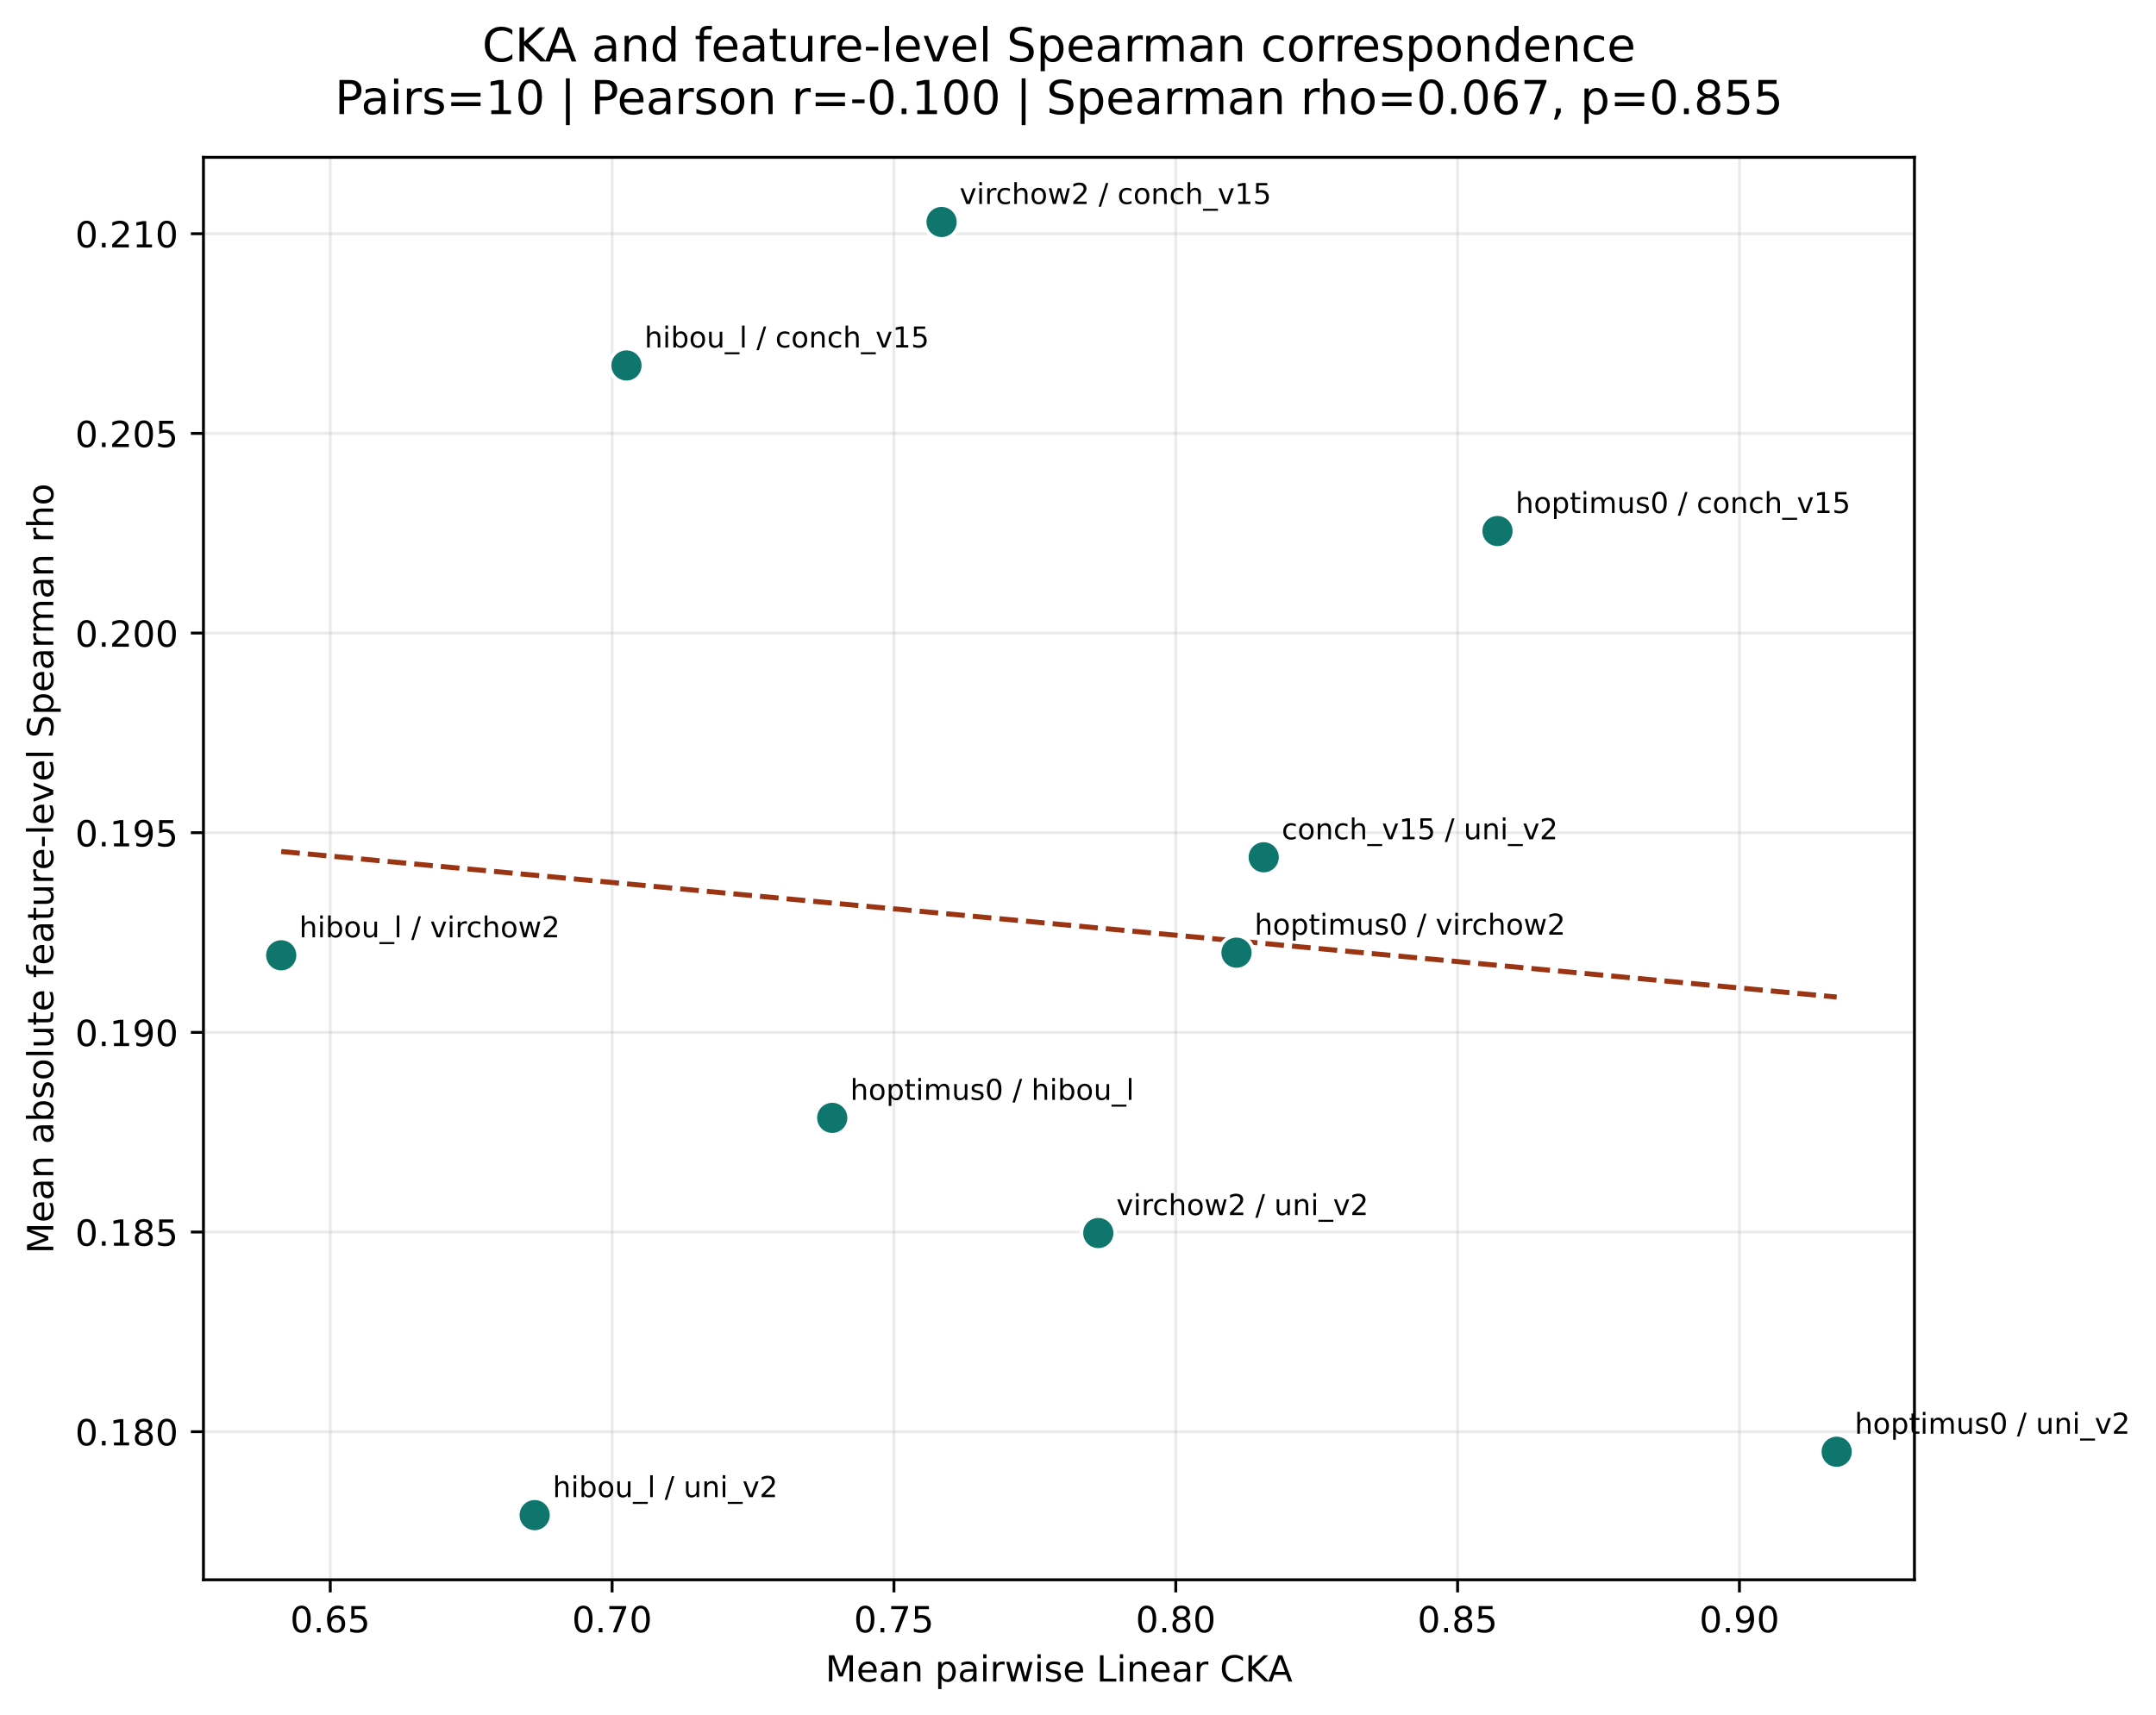
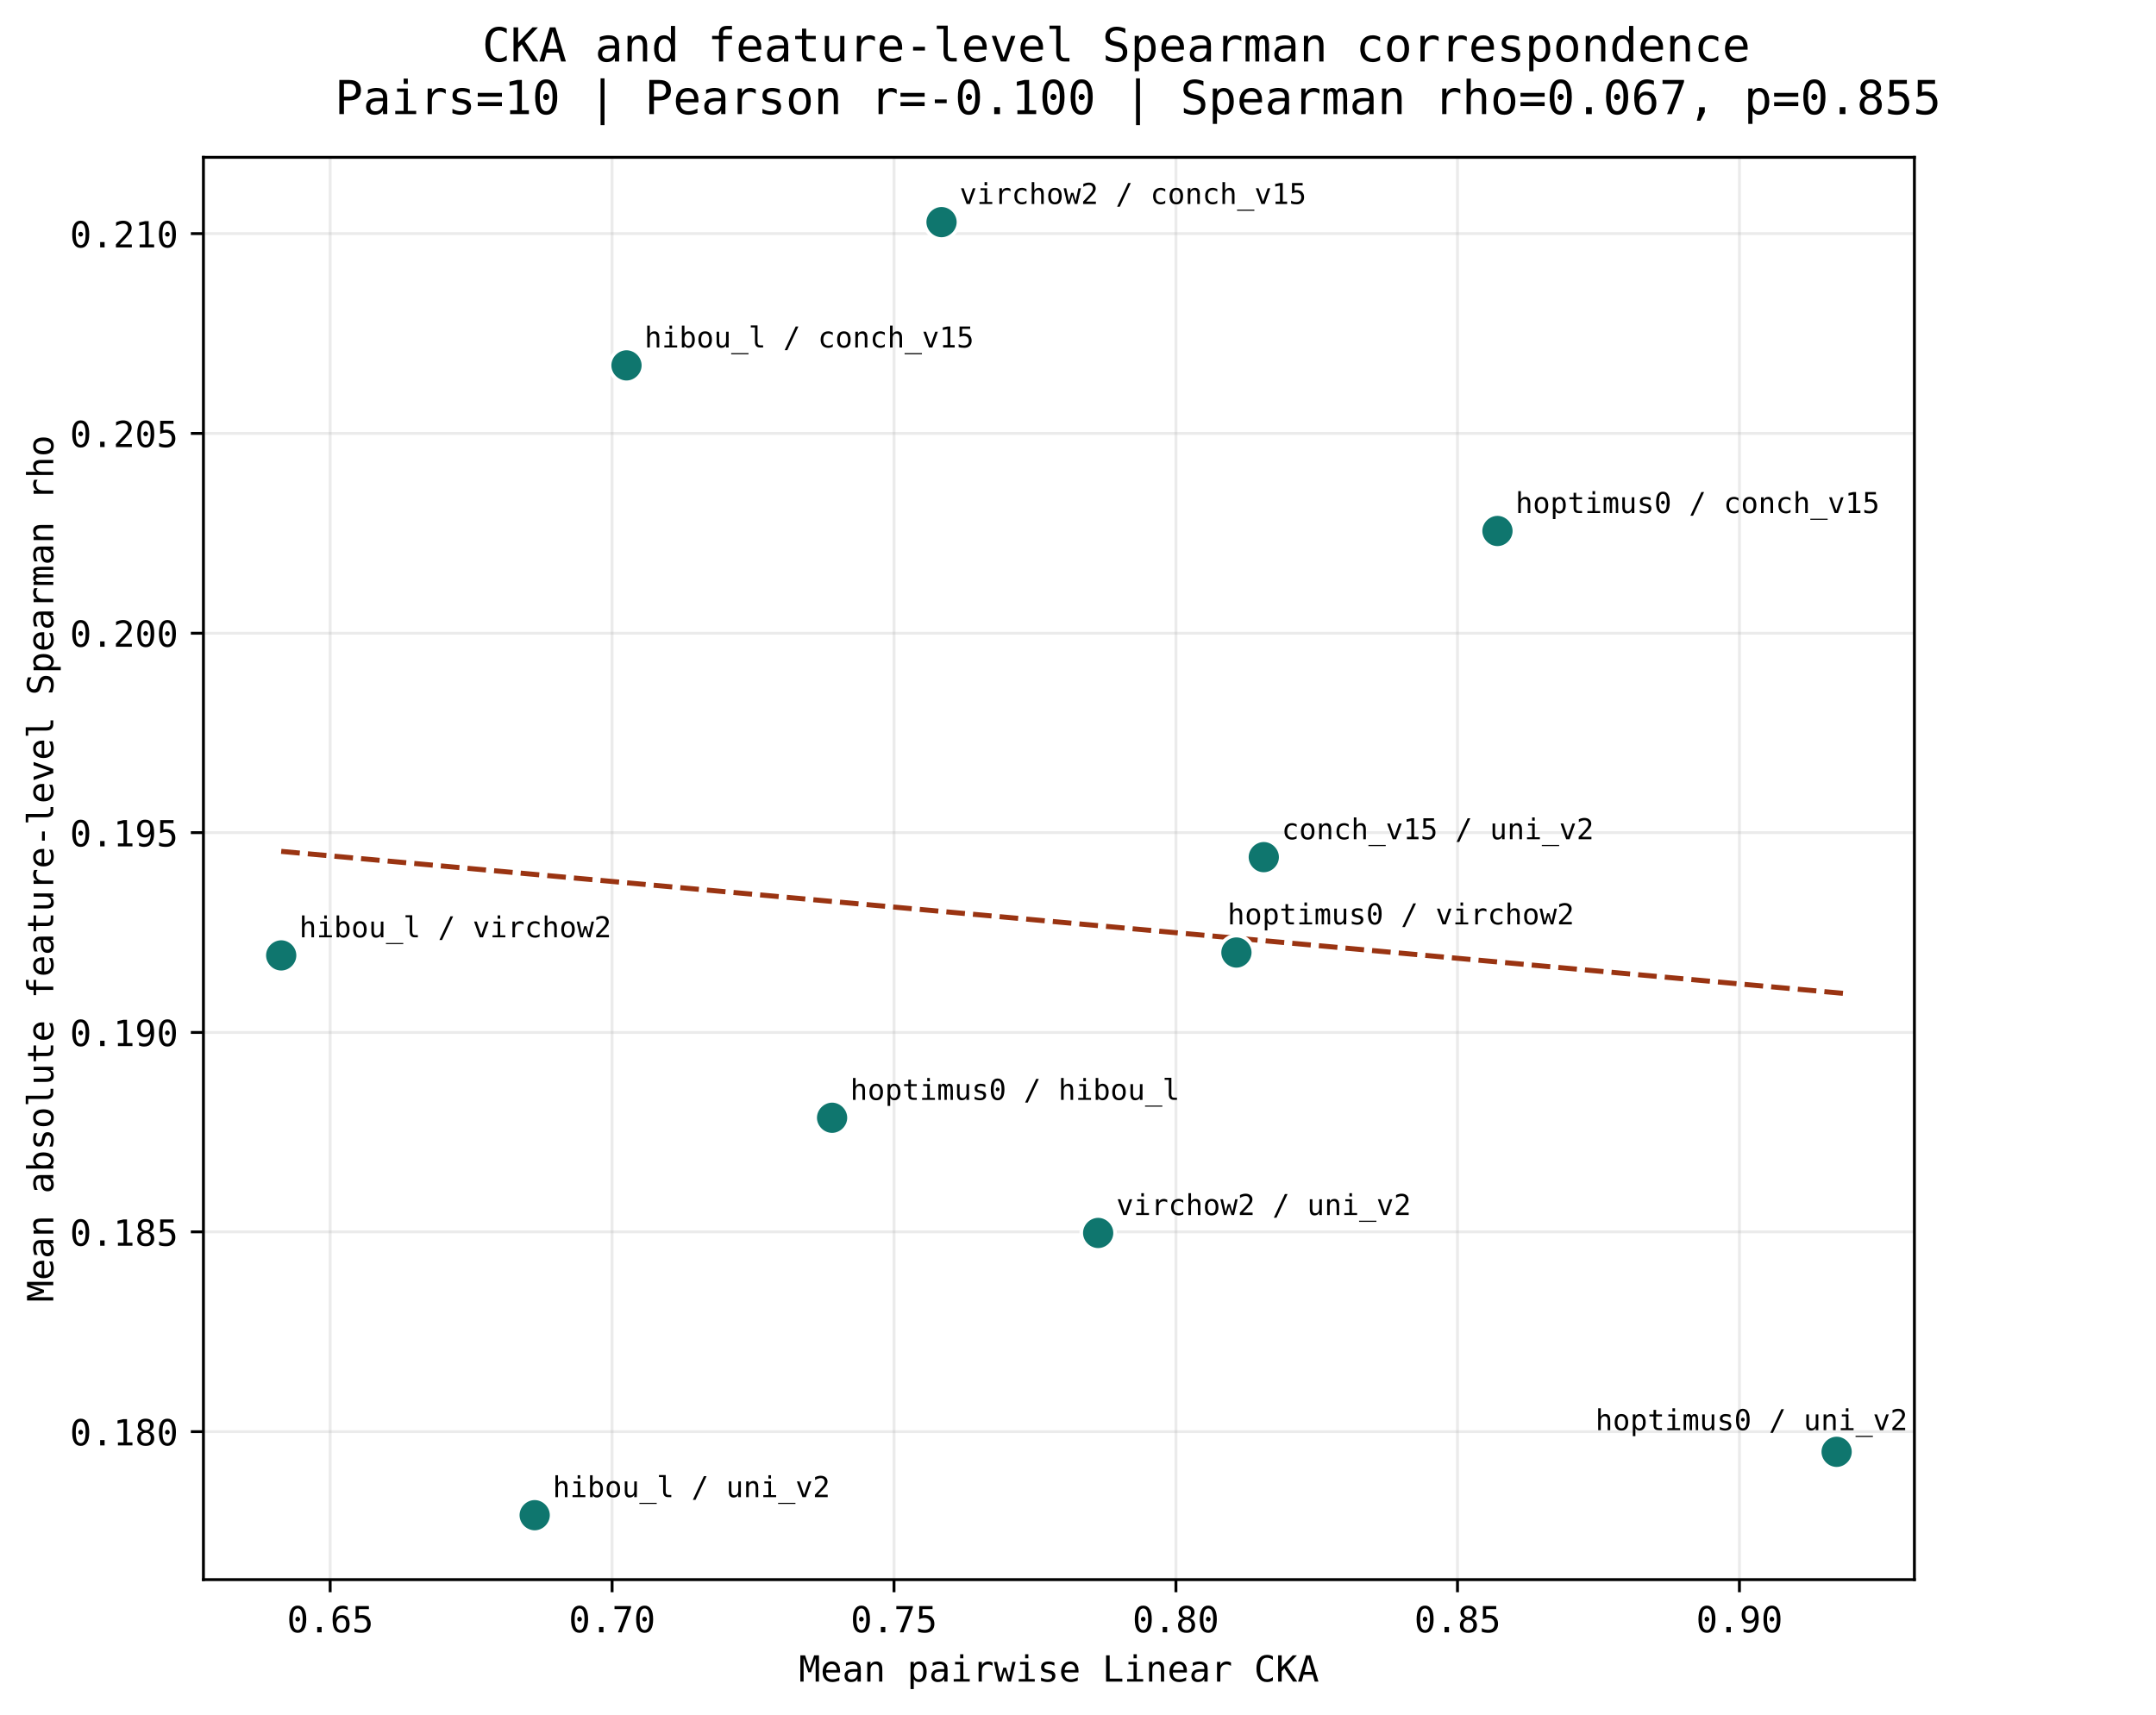
- <svg xmlns="http://www.w3.org/2000/svg" xmlns:xlink="http://www.w3.org/1999/xlink" width="598.799pt" height="476.4pt" viewBox="0 0 598.799 476.4" version="1.1">
-   <defs>
-     <style type="text/css">*{stroke-linejoin: round; stroke-linecap: butt}</style>
-   </defs>
-   <g id="figure_1">
-     <g id="patch_1">
-       <path d="M 0 476.4  L 598.799 476.4  L 598.799 0  L 0 0  z " style="fill: #ffffff" />
-     </g>
-     <g id="axes_1">
-       <g id="patch_2">
-         <path d="M 56.506 438.843  L 531.71 438.843  L 531.71 43.703  L 56.506 43.703  z " style="fill: #ffffff" />
-       </g>
-       <g id="matplotlib.axis_1">
-         <g id="xtick_1">
-           <g id="line2d_1">
-             <path d="M 91.726 438.843  L 91.726 43.703  " clip-path="url(#p092eb7647a)" style="fill: none; stroke: #b0b0b0; stroke-opacity: 0.25; stroke-width: 0.8; stroke-linecap: square" />
-           </g>
-           <g id="line2d_2">
-             <defs>
-               <path id="m07fb1fcc65" d="M 0 0  L 0 3.5  " style="stroke: #000000; stroke-width: 0.8" />
-             </defs>
-             <g>
-               <use xlink:href="#m07fb1fcc65" x="91.726" y="438.843" style="stroke: #000000; stroke-width: 0.8" />
-             </g>
-           </g>
-           <g id="text_1">
-             <text style="font: 10px 'DejaVu Sans', 'Bitstream Vera Sans', 'Computer Modern Sans Serif', 'Lucida Grande', 'Verdana', 'Geneva', 'Lucid', 'Arial', 'Helvetica', 'Avant Garde', sans-serif; text-anchor: middle" x="91.726" y="453.442" transform="rotate(-0 91.72625 453.4417)">0.65</text>
-           </g>
-         </g>
-         <g id="xtick_2">
-           <g id="line2d_3">
-             <path d="M 170.002 438.843  L 170.002 43.703  " clip-path="url(#p092eb7647a)" style="fill: none; stroke: #b0b0b0; stroke-opacity: 0.25; stroke-width: 0.8; stroke-linecap: square" />
-           </g>
-           <g id="line2d_4">
-             <g>
-               <use xlink:href="#m07fb1fcc65" x="170.002" y="438.843" style="stroke: #000000; stroke-width: 0.8" />
-             </g>
-           </g>
-           <g id="text_2">
-             <text style="font: 10px 'DejaVu Sans', 'Bitstream Vera Sans', 'Computer Modern Sans Serif', 'Lucida Grande', 'Verdana', 'Geneva', 'Lucid', 'Arial', 'Helvetica', 'Avant Garde', sans-serif; text-anchor: middle" x="170.002" y="453.442" transform="rotate(-0 170.0017 453.4417)">0.70</text>
-           </g>
-         </g>
-         <g id="xtick_3">
-           <g id="line2d_5">
-             <path d="M 248.277 438.843  L 248.277 43.703  " clip-path="url(#p092eb7647a)" style="fill: none; stroke: #b0b0b0; stroke-opacity: 0.25; stroke-width: 0.8; stroke-linecap: square" />
-           </g>
-           <g id="line2d_6">
-             <g>
-               <use xlink:href="#m07fb1fcc65" x="248.277" y="438.843" style="stroke: #000000; stroke-width: 0.8" />
-             </g>
-           </g>
-           <g id="text_3">
-             <text style="font: 10px 'DejaVu Sans', 'Bitstream Vera Sans', 'Computer Modern Sans Serif', 'Lucida Grande', 'Verdana', 'Geneva', 'Lucid', 'Arial', 'Helvetica', 'Avant Garde', sans-serif; text-anchor: middle" x="248.277" y="453.442" transform="rotate(-0 248.2771 453.4417)">0.75</text>
-           </g>
-         </g>
-         <g id="xtick_4">
-           <g id="line2d_7">
-             <path d="M 326.553 438.843  L 326.553 43.703  " clip-path="url(#p092eb7647a)" style="fill: none; stroke: #b0b0b0; stroke-opacity: 0.25; stroke-width: 0.8; stroke-linecap: square" />
-           </g>
-           <g id="line2d_8">
-             <g>
-               <use xlink:href="#m07fb1fcc65" x="326.553" y="438.843" style="stroke: #000000; stroke-width: 0.8" />
-             </g>
-           </g>
-           <g id="text_4">
-             <text style="font: 10px 'DejaVu Sans', 'Bitstream Vera Sans', 'Computer Modern Sans Serif', 'Lucida Grande', 'Verdana', 'Geneva', 'Lucid', 'Arial', 'Helvetica', 'Avant Garde', sans-serif; text-anchor: middle" x="326.553" y="453.442" transform="rotate(-0 326.5526 453.4417)">0.80</text>
-           </g>
-         </g>
-         <g id="xtick_5">
-           <g id="line2d_9">
-             <path d="M 404.828 438.843  L 404.828 43.703  " clip-path="url(#p092eb7647a)" style="fill: none; stroke: #b0b0b0; stroke-opacity: 0.25; stroke-width: 0.8; stroke-linecap: square" />
-           </g>
-           <g id="line2d_10">
-             <g>
-               <use xlink:href="#m07fb1fcc65" x="404.828" y="438.843" style="stroke: #000000; stroke-width: 0.8" />
-             </g>
-           </g>
-           <g id="text_5">
-             <text style="font: 10px 'DejaVu Sans', 'Bitstream Vera Sans', 'Computer Modern Sans Serif', 'Lucida Grande', 'Verdana', 'Geneva', 'Lucid', 'Arial', 'Helvetica', 'Avant Garde', sans-serif; text-anchor: middle" x="404.828" y="453.442" transform="rotate(-0 404.828 453.4417)">0.85</text>
-           </g>
-         </g>
-         <g id="xtick_6">
-           <g id="line2d_11">
-             <path d="M 483.103 438.843  L 483.103 43.703  " clip-path="url(#p092eb7647a)" style="fill: none; stroke: #b0b0b0; stroke-opacity: 0.25; stroke-width: 0.8; stroke-linecap: square" />
-           </g>
-           <g id="line2d_12">
-             <g>
-               <use xlink:href="#m07fb1fcc65" x="483.103" y="438.843" style="stroke: #000000; stroke-width: 0.8" />
-             </g>
-           </g>
-           <g id="text_6">
-             <text style="font: 10px 'DejaVu Sans', 'Bitstream Vera Sans', 'Computer Modern Sans Serif', 'Lucida Grande', 'Verdana', 'Geneva', 'Lucid', 'Arial', 'Helvetica', 'Avant Garde', sans-serif; text-anchor: middle" x="483.103" y="453.442" transform="rotate(-0 483.1034 453.4417)">0.90</text>
-           </g>
-         </g>
-         <g id="text_7">
-           <text style="font: 10px 'DejaVu Sans', 'Bitstream Vera Sans', 'Computer Modern Sans Serif', 'Lucida Grande', 'Verdana', 'Geneva', 'Lucid', 'Arial', 'Helvetica', 'Avant Garde', sans-serif; text-anchor: middle" x="294.108" y="467.12" transform="rotate(-0 294.1079 467.1198)">Mean pairwise Linear CKA</text>
-         </g>
-       </g>
-       <g id="matplotlib.axis_2">
-         <g id="ytick_1">
-           <g id="line2d_13">
-             <path d="M 56.506 397.71  L 531.71 397.71  " clip-path="url(#p092eb7647a)" style="fill: none; stroke: #b0b0b0; stroke-opacity: 0.25; stroke-width: 0.8; stroke-linecap: square" />
-           </g>
-           <g id="line2d_14">
-             <defs>
-               <path id="m782cbdda84" d="M 0 0  L -3.5 0  " style="stroke: #000000; stroke-width: 0.8" />
-             </defs>
-             <g>
-               <use xlink:href="#m782cbdda84" x="56.506" y="397.71" style="stroke: #000000; stroke-width: 0.8" />
-             </g>
-           </g>
-           <g id="text_8">
-             <text style="font: 10px 'DejaVu Sans', 'Bitstream Vera Sans', 'Computer Modern Sans Serif', 'Lucida Grande', 'Verdana', 'Geneva', 'Lucid', 'Arial', 'Helvetica', 'Avant Garde', sans-serif; text-anchor: end" x="49.506" y="401.509" transform="rotate(-0 49.50625 401.5087)">0.180</text>
-           </g>
-         </g>
-         <g id="ytick_2">
-           <g id="line2d_15">
-             <path d="M 56.506 342.246  L 531.71 342.246  " clip-path="url(#p092eb7647a)" style="fill: none; stroke: #b0b0b0; stroke-opacity: 0.25; stroke-width: 0.8; stroke-linecap: square" />
-           </g>
-           <g id="line2d_16">
-             <g>
-               <use xlink:href="#m782cbdda84" x="56.506" y="342.246" style="stroke: #000000; stroke-width: 0.8" />
-             </g>
-           </g>
-           <g id="text_9">
-             <text style="font: 10px 'DejaVu Sans', 'Bitstream Vera Sans', 'Computer Modern Sans Serif', 'Lucida Grande', 'Verdana', 'Geneva', 'Lucid', 'Arial', 'Helvetica', 'Avant Garde', sans-serif; text-anchor: end" x="49.506" y="346.045" transform="rotate(-0 49.50625 346.0447)">0.185</text>
-           </g>
-         </g>
-         <g id="ytick_3">
-           <g id="line2d_17">
-             <path d="M 56.506 286.782  L 531.71 286.782  " clip-path="url(#p092eb7647a)" style="fill: none; stroke: #b0b0b0; stroke-opacity: 0.25; stroke-width: 0.8; stroke-linecap: square" />
-           </g>
-           <g id="line2d_18">
-             <g>
-               <use xlink:href="#m782cbdda84" x="56.506" y="286.782" style="stroke: #000000; stroke-width: 0.8" />
-             </g>
-           </g>
-           <g id="text_10">
-             <text style="font: 10px 'DejaVu Sans', 'Bitstream Vera Sans', 'Computer Modern Sans Serif', 'Lucida Grande', 'Verdana', 'Geneva', 'Lucid', 'Arial', 'Helvetica', 'Avant Garde', sans-serif; text-anchor: end" x="49.506" y="290.581" transform="rotate(-0 49.50625 290.5807)">0.190</text>
-           </g>
-         </g>
-         <g id="ytick_4">
-           <g id="line2d_19">
-             <path d="M 56.506 231.318  L 531.71 231.318  " clip-path="url(#p092eb7647a)" style="fill: none; stroke: #b0b0b0; stroke-opacity: 0.25; stroke-width: 0.8; stroke-linecap: square" />
-           </g>
-           <g id="line2d_20">
-             <g>
-               <use xlink:href="#m782cbdda84" x="56.506" y="231.318" style="stroke: #000000; stroke-width: 0.8" />
-             </g>
-           </g>
-           <g id="text_11">
-             <text style="font: 10px 'DejaVu Sans', 'Bitstream Vera Sans', 'Computer Modern Sans Serif', 'Lucida Grande', 'Verdana', 'Geneva', 'Lucid', 'Arial', 'Helvetica', 'Avant Garde', sans-serif; text-anchor: end" x="49.506" y="235.117" transform="rotate(-0 49.50625 235.1168)">0.195</text>
-           </g>
-         </g>
-         <g id="ytick_5">
-           <g id="line2d_21">
-             <path d="M 56.506 175.854  L 531.71 175.854  " clip-path="url(#p092eb7647a)" style="fill: none; stroke: #b0b0b0; stroke-opacity: 0.25; stroke-width: 0.8; stroke-linecap: square" />
-           </g>
-           <g id="line2d_22">
-             <g>
-               <use xlink:href="#m782cbdda84" x="56.506" y="175.854" style="stroke: #000000; stroke-width: 0.8" />
-             </g>
-           </g>
-           <g id="text_12">
-             <text style="font: 10px 'DejaVu Sans', 'Bitstream Vera Sans', 'Computer Modern Sans Serif', 'Lucida Grande', 'Verdana', 'Geneva', 'Lucid', 'Arial', 'Helvetica', 'Avant Garde', sans-serif; text-anchor: end" x="49.506" y="179.653" transform="rotate(-0 49.50625 179.6528)">0.200</text>
-           </g>
-         </g>
-         <g id="ytick_6">
-           <g id="line2d_23">
-             <path d="M 56.506 120.39  L 531.71 120.39  " clip-path="url(#p092eb7647a)" style="fill: none; stroke: #b0b0b0; stroke-opacity: 0.25; stroke-width: 0.8; stroke-linecap: square" />
-           </g>
-           <g id="line2d_24">
-             <g>
-               <use xlink:href="#m782cbdda84" x="56.506" y="120.39" style="stroke: #000000; stroke-width: 0.8" />
-             </g>
-           </g>
-           <g id="text_13">
-             <text style="font: 10px 'DejaVu Sans', 'Bitstream Vera Sans', 'Computer Modern Sans Serif', 'Lucida Grande', 'Verdana', 'Geneva', 'Lucid', 'Arial', 'Helvetica', 'Avant Garde', sans-serif; text-anchor: end" x="49.506" y="124.189" transform="rotate(-0 49.50625 124.1888)">0.205</text>
-           </g>
-         </g>
-         <g id="ytick_7">
-           <g id="line2d_25">
-             <path d="M 56.506 64.926  L 531.71 64.926  " clip-path="url(#p092eb7647a)" style="fill: none; stroke: #b0b0b0; stroke-opacity: 0.25; stroke-width: 0.8; stroke-linecap: square" />
-           </g>
-           <g id="line2d_26">
-             <g>
-               <use xlink:href="#m782cbdda84" x="56.506" y="64.926" style="stroke: #000000; stroke-width: 0.8" />
-             </g>
-           </g>
-           <g id="text_14">
-             <text style="font: 10px 'DejaVu Sans', 'Bitstream Vera Sans', 'Computer Modern Sans Serif', 'Lucida Grande', 'Verdana', 'Geneva', 'Lucid', 'Arial', 'Helvetica', 'Avant Garde', sans-serif; text-anchor: end" x="49.506" y="68.725" transform="rotate(-0 49.50625 68.72478)">0.210</text>
-           </g>
-         </g>
-         <g id="text_15">
-           <text style="font: 10px 'DejaVu Sans', 'Bitstream Vera Sans', 'Computer Modern Sans Serif', 'Lucida Grande', 'Verdana', 'Geneva', 'Lucid', 'Arial', 'Helvetica', 'Avant Garde', sans-serif; text-anchor: middle" x="14.798" y="241.273" transform="rotate(-90 14.79844 241.2733)">Mean absolute feature-level Spearman rho</text>
-         </g>
-       </g>
-       <g id="line2d_27">
-         <path d="M 78.106 236.535  L 82.47 236.944  L 86.834 237.352  L 91.197 237.76  L 95.561 238.169  L 99.925 238.577  L 104.288 238.986  L 108.652 239.394  L 113.016 239.802  L 117.379 240.211  L 121.743 240.619  L 126.107 241.028  L 130.47 241.436  L 134.834 241.845  L 139.198 242.253  L 143.561 242.661  L 147.925 243.07  L 152.289 243.478  L 156.652 243.887  L 161.016 244.295  L 165.38 244.703  L 169.743 245.112  L 174.107 245.52  L 178.471 245.929  L 182.834 246.337  L 187.198 246.746  L 191.562 247.154  L 195.925 247.562  L 200.289 247.971  L 204.653 248.379  L 209.016 248.788  L 213.38 249.196  L 217.744 249.604  L 222.107 250.013  L 226.471 250.421  L 230.835 250.83  L 235.198 251.238  L 239.562 251.647  L 243.926 252.055  L 248.289 252.463  L 252.653 252.872  L 257.017 253.28  L 261.38 253.689  L 265.744 254.097  L 270.108 254.505  L 274.471 254.914  L 278.835 255.322  L 283.199 255.731  L 287.562 256.139  L 291.926 256.548  L 296.29 256.956  L 300.653 257.364  L 305.017 257.773  L 309.381 258.181  L 313.744 258.59  L 318.108 258.998  L 322.472 259.407  L 326.835 259.815  L 331.199 260.223  L 335.563 260.632  L 339.926 261.04  L 344.29 261.449  L 348.654 261.857  L 353.017 262.265  L 357.381 262.674  L 361.745 263.082  L 366.108 263.491  L 370.472 263.899  L 374.836 264.308  L 379.199 264.716  L 383.563 265.124  L 387.927 265.533  L 392.29 265.941  L 396.654 266.35  L 401.018 266.758  L 405.381 267.166  L 409.745 267.575  L 414.109 267.983  L 418.472 268.392  L 422.836 268.8  L 427.2 269.209  L 431.563 269.617  L 435.927 270.025  L 440.291 270.434  L 444.654 270.842  L 449.018 271.251  L 453.382 271.659  L 457.745 272.067  L 462.109 272.476  L 466.473 272.884  L 470.836 273.293  L 475.2 273.701  L 479.564 274.11  L 483.927 274.518  L 488.291 274.926  L 492.655 275.335  L 497.018 275.743  L 501.382 276.152  L 505.746 276.56  L 510.109 276.968  " clip-path="url(#p092eb7647a)" style="fill: none; stroke-dasharray: 5.18,2.24; stroke-dashoffset: 0; stroke: #9a3412; stroke-width: 1.4" />
-       </g>
-       <g id="patch_3">
-         <path d="M 56.506 438.843  L 56.506 43.703  " style="fill: none; stroke: #000000; stroke-width: 0.8; stroke-linejoin: miter; stroke-linecap: square" />
-       </g>
-       <g id="patch_4">
-         <path d="M 531.71 438.843  L 531.71 43.703  " style="fill: none; stroke: #000000; stroke-width: 0.8; stroke-linejoin: miter; stroke-linecap: square" />
-       </g>
-       <g id="patch_5">
-         <path d="M 56.506 438.843  L 531.71 438.843  " style="fill: none; stroke: #000000; stroke-width: 0.8; stroke-linejoin: miter; stroke-linecap: square" />
-       </g>
-       <g id="patch_6">
-         <path d="M 56.506 43.703  L 531.71 43.703  " style="fill: none; stroke: #000000; stroke-width: 0.8; stroke-linejoin: miter; stroke-linecap: square" />
-       </g>
-       <g id="PathCollection_1">
+ <svg xmlns="http://www.w3.org/2000/svg" xmlns:xlink="http://www.w3.org/1999/xlink" version="1.1" id="图层_1" x="0px" y="0px" viewBox="0 0 598.8 476.4" style="enable-background:new 0 0 598.8 476.4;" xml:space="preserve">
+   <style type="text/css">
+ 	.st0{fill:#FFFFFF;}
+ 	
+ 		.st1{clip-path:url(#SVGID_2_);fill:none;stroke:#B0B0B0;stroke-width:0.8;stroke-linecap:square;stroke-linejoin:round;stroke-opacity:0.25;}
+ 	.st2{stroke:#000000;stroke-width:0.8;stroke-linejoin:round;}
+ 	.st3{font-family:'DejaVuSansMono';}
+ 	.st4{font-size:10px;}
+ 	
+ 		.st5{clip-path:url(#SVGID_4_);fill:none;stroke:#B0B0B0;stroke-width:0.8;stroke-linecap:square;stroke-linejoin:round;stroke-opacity:0.25;}
+ 	
+ 		.st6{clip-path:url(#SVGID_6_);fill:none;stroke:#B0B0B0;stroke-width:0.8;stroke-linecap:square;stroke-linejoin:round;stroke-opacity:0.25;}
+ 	
+ 		.st7{clip-path:url(#SVGID_8_);fill:none;stroke:#B0B0B0;stroke-width:0.8;stroke-linecap:square;stroke-linejoin:round;stroke-opacity:0.25;}
+ 	
+ 		.st8{clip-path:url(#SVGID_10_);fill:none;stroke:#B0B0B0;stroke-width:0.8;stroke-linecap:square;stroke-linejoin:round;stroke-opacity:0.25;}
+ 	
+ 		.st9{clip-path:url(#SVGID_12_);fill:none;stroke:#B0B0B0;stroke-width:0.8;stroke-linecap:square;stroke-linejoin:round;stroke-opacity:0.25;}
+ 	
+ 		.st10{clip-path:url(#SVGID_14_);fill:none;stroke:#B0B0B0;stroke-width:0.8;stroke-linecap:square;stroke-linejoin:round;stroke-opacity:0.25;}
+ 	
+ 		.st11{clip-path:url(#SVGID_16_);fill:none;stroke:#B0B0B0;stroke-width:0.8;stroke-linecap:square;stroke-linejoin:round;stroke-opacity:0.25;}
+ 	
+ 		.st12{clip-path:url(#SVGID_18_);fill:none;stroke:#B0B0B0;stroke-width:0.8;stroke-linecap:square;stroke-linejoin:round;stroke-opacity:0.25;}
+ 	
+ 		.st13{clip-path:url(#SVGID_20_);fill:none;stroke:#B0B0B0;stroke-width:0.8;stroke-linecap:square;stroke-linejoin:round;stroke-opacity:0.25;}
+ 	
+ 		.st14{clip-path:url(#SVGID_22_);fill:none;stroke:#B0B0B0;stroke-width:0.8;stroke-linecap:square;stroke-linejoin:round;stroke-opacity:0.25;}
+ 	
+ 		.st15{clip-path:url(#SVGID_24_);fill:none;stroke:#B0B0B0;stroke-width:0.8;stroke-linecap:square;stroke-linejoin:round;stroke-opacity:0.25;}
+ 	
+ 		.st16{clip-path:url(#SVGID_26_);fill:none;stroke:#B0B0B0;stroke-width:0.8;stroke-linecap:square;stroke-linejoin:round;stroke-opacity:0.25;}
+ 	.st17{clip-path:url(#SVGID_28_);fill:none;stroke:#9A3412;stroke-width:1.4;stroke-linejoin:round;stroke-dasharray:5.18,2.24;}
+ 	.st18{fill:none;stroke:#000000;stroke-width:0.8;stroke-linecap:square;}
+ 	.st19{clip-path:url(#SVGID_30_);}
+ 	.st20{fill:#0F766E;stroke:#FFFFFF;stroke-linejoin:round;}
+ 	.st21{font-size:8px;}
+ 	.st22{font-size:13px;}
+ </style>
+   <g id="patch_1">
+     <path class="st0" d="M0,476.4h598.8V0H0V476.4z" />
+   </g>
+   <g id="patch_2">
+     <path class="st0" d="M56.5,438.8h475.2V43.7H56.5V438.8z" />
+   </g>
+   <g id="matplotlib.axis_1">
+     <g id="xtick_1">
+       <g id="line2d_1">
+         <g>
+           <g>
+             <defs>
+               <rect id="SVGID_1_" x="56.5" y="43.7" width="475.2" height="395.1" />
+             </defs>
+             <clipPath id="SVGID_2_">
+               <use xlink:href="#SVGID_1_" style="overflow:visible;" />
+             </clipPath>
+             <path class="st1" d="M91.7,438.8V43.7" />
+           </g>
+         </g>
+       </g>
+       <g id="line2d_2">
+         <g>
+           <g>
+             <path id="m07fb1fcc65" class="st2" d="M91.7,438.8v3.5" />
+           </g>
+         </g>
+       </g>
+       <g id="text_1">
+         <text transform="matrix(1 0 0 1 79.6852 453.4417)" class="st3 st4">0.65</text>
+       </g>
+     </g>
+     <g id="xtick_2">
+       <g id="line2d_3">
+         <g>
+           <g>
+             <defs>
+               <rect id="SVGID_3_" x="56.5" y="43.7" width="475.2" height="395.1" />
+             </defs>
+             <clipPath id="SVGID_4_">
+               <use xlink:href="#SVGID_3_" style="overflow:visible;" />
+             </clipPath>
+             <path class="st5" d="M170,438.8V43.7" />
+           </g>
+         </g>
+       </g>
+       <g id="line2d_4">
+         <g>
+           <g>
+             <path id="m07fb1fcc65_1_" class="st2" d="M170,438.8v3.5" />
+           </g>
+         </g>
+       </g>
+       <g id="text_2">
+         <text transform="matrix(1 0 0 1 157.9607 453.4417)" class="st3 st4">0.70</text>
+       </g>
+     </g>
+     <g id="xtick_3">
+       <g id="line2d_5">
+         <g>
+           <g>
+             <defs>
+               <rect id="SVGID_5_" x="56.5" y="43.7" width="475.2" height="395.1" />
+             </defs>
+             <clipPath id="SVGID_6_">
+               <use xlink:href="#SVGID_5_" style="overflow:visible;" />
+             </clipPath>
+             <path class="st6" d="M248.3,438.8V43.7" />
+           </g>
+         </g>
+       </g>
+       <g id="line2d_6">
+         <g>
+           <g>
+             <path id="m07fb1fcc65_2_" class="st2" d="M248.3,438.8v3.5" />
+           </g>
+         </g>
+       </g>
+       <g id="text_3">
+         <text transform="matrix(1 0 0 1 236.2361 453.4417)" class="st3 st4">0.75</text>
+       </g>
+     </g>
+     <g id="xtick_4">
+       <g id="line2d_7">
+         <g>
+           <g>
+             <defs>
+               <rect id="SVGID_7_" x="56.5" y="43.7" width="475.2" height="395.1" />
+             </defs>
+             <clipPath id="SVGID_8_">
+               <use xlink:href="#SVGID_7_" style="overflow:visible;" />
+             </clipPath>
+             <path class="st7" d="M326.6,438.8V43.7" />
+           </g>
+         </g>
+       </g>
+       <g id="line2d_8">
+         <g>
+           <g>
+             <path id="m07fb1fcc65_3_" class="st2" d="M326.6,438.8v3.5" />
+           </g>
+         </g>
+       </g>
+       <g id="text_4">
+         <text transform="matrix(1 0 0 1 314.5115 453.4417)" class="st3 st4">0.80</text>
+       </g>
+     </g>
+     <g id="xtick_5">
+       <g id="line2d_9">
+         <g>
+           <g>
+             <defs>
+               <rect id="SVGID_9_" x="56.5" y="43.7" width="475.2" height="395.1" />
+             </defs>
+             <clipPath id="SVGID_10_">
+               <use xlink:href="#SVGID_9_" style="overflow:visible;" />
+             </clipPath>
+             <path class="st8" d="M404.8,438.8V43.7" />
+           </g>
+         </g>
+       </g>
+       <g id="line2d_10">
+         <g>
+           <g>
+             <path id="m07fb1fcc65_4_" class="st2" d="M404.8,438.8v3.5" />
+           </g>
+         </g>
+       </g>
+       <g id="text_5">
+         <text transform="matrix(1 0 0 1 392.787 453.4417)" class="st3 st4">0.85</text>
+       </g>
+     </g>
+     <g id="xtick_6">
+       <g id="line2d_11">
+         <g>
+           <g>
+             <defs>
+               <rect id="SVGID_11_" x="56.5" y="43.7" width="475.2" height="395.1" />
+             </defs>
+             <clipPath id="SVGID_12_">
+               <use xlink:href="#SVGID_11_" style="overflow:visible;" />
+             </clipPath>
+             <path class="st9" d="M483.1,438.8V43.7" />
+           </g>
+         </g>
+       </g>
+       <g id="line2d_12">
+         <g>
+           <g>
+             <path id="m07fb1fcc65_5_" class="st2" d="M483.1,438.8v3.5" />
+           </g>
+         </g>
+       </g>
+       <g id="text_6">
+         <text transform="matrix(1 0 0 1 471.0624 453.4417)" class="st3 st4">0.90</text>
+       </g>
+     </g>
+     <g id="text_7">
+       <text transform="matrix(1 0 0 1 221.8618 467.1199)" class="st3 st4">Mean pairwise Linear CKA</text>
+     </g>
+   </g>
+   <g id="matplotlib.axis_2">
+     <g id="ytick_1">
+       <g id="line2d_13">
+         <g>
+           <g>
+             <defs>
+               <rect id="SVGID_13_" x="56.5" y="43.7" width="475.2" height="395.1" />
+             </defs>
+             <clipPath id="SVGID_14_">
+               <use xlink:href="#SVGID_13_" style="overflow:visible;" />
+             </clipPath>
+             <path class="st10" d="M56.5,397.7h475.2" />
+           </g>
+         </g>
+       </g>
+       <g id="line2d_14">
+         <g>
+           <g>
+             <path id="m782cbdda84" class="st2" d="M56.5,397.7H53" />
+           </g>
+         </g>
+       </g>
+       <g id="text_8">
+         <text transform="matrix(1 0 0 1 19.4037 401.5087)" class="st3 st4">0.180</text>
+       </g>
+     </g>
+     <g id="ytick_2">
+       <g id="line2d_15">
+         <g>
+           <g>
+             <defs>
+               <rect id="SVGID_15_" x="56.5" y="43.7" width="475.2" height="395.1" />
+             </defs>
+             <clipPath id="SVGID_16_">
+               <use xlink:href="#SVGID_15_" style="overflow:visible;" />
+             </clipPath>
+             <path class="st11" d="M56.5,342.2h475.2" />
+           </g>
+         </g>
+       </g>
+       <g id="line2d_16">
+         <g>
+           <g>
+             <path id="m782cbdda84_1_" class="st2" d="M56.5,342.2H53" />
+           </g>
+         </g>
+       </g>
+       <g id="text_9">
+         <text transform="matrix(1 0 0 1 19.4037 346.0447)" class="st3 st4">0.185</text>
+       </g>
+     </g>
+     <g id="ytick_3">
+       <g id="line2d_17">
+         <g>
+           <g>
+             <defs>
+               <rect id="SVGID_17_" x="56.5" y="43.7" width="475.2" height="395.1" />
+             </defs>
+             <clipPath id="SVGID_18_">
+               <use xlink:href="#SVGID_17_" style="overflow:visible;" />
+             </clipPath>
+             <path class="st12" d="M56.5,286.8h475.2" />
+           </g>
+         </g>
+       </g>
+       <g id="line2d_18">
+         <g>
+           <g>
+             <path id="m782cbdda84_2_" class="st2" d="M56.5,286.8H53" />
+           </g>
+         </g>
+       </g>
+       <g id="text_10">
+         <text transform="matrix(1 0 0 1 19.4037 290.5807)" class="st3 st4">0.190</text>
+       </g>
+     </g>
+     <g id="ytick_4">
+       <g id="line2d_19">
+         <g>
+           <g>
+             <defs>
+               <rect id="SVGID_19_" x="56.5" y="43.7" width="475.2" height="395.1" />
+             </defs>
+             <clipPath id="SVGID_20_">
+               <use xlink:href="#SVGID_19_" style="overflow:visible;" />
+             </clipPath>
+             <path class="st13" d="M56.5,231.3h475.2" />
+           </g>
+         </g>
+       </g>
+       <g id="line2d_20">
+         <g>
+           <g>
+             <path id="m782cbdda84_3_" class="st2" d="M56.5,231.3H53" />
+           </g>
+         </g>
+       </g>
+       <g id="text_11">
+         <text transform="matrix(1 0 0 1 19.4037 235.1168)" class="st3 st4">0.195</text>
+       </g>
+     </g>
+     <g id="ytick_5">
+       <g id="line2d_21">
+         <g>
+           <g>
+             <defs>
+               <rect id="SVGID_21_" x="56.5" y="43.7" width="475.2" height="395.1" />
+             </defs>
+             <clipPath id="SVGID_22_">
+               <use xlink:href="#SVGID_21_" style="overflow:visible;" />
+             </clipPath>
+             <path class="st14" d="M56.5,175.9h475.2" />
+           </g>
+         </g>
+       </g>
+       <g id="line2d_22">
+         <g>
+           <g>
+             <path id="m782cbdda84_4_" class="st2" d="M56.5,175.9H53" />
+           </g>
+         </g>
+       </g>
+       <g id="text_12">
+         <text transform="matrix(1 0 0 1 19.4037 179.6528)" class="st3 st4">0.200</text>
+       </g>
+     </g>
+     <g id="ytick_6">
+       <g id="line2d_23">
+         <g>
+           <g>
+             <defs>
+               <rect id="SVGID_23_" x="56.5" y="43.7" width="475.2" height="395.1" />
+             </defs>
+             <clipPath id="SVGID_24_">
+               <use xlink:href="#SVGID_23_" style="overflow:visible;" />
+             </clipPath>
+             <path class="st15" d="M56.5,120.4h475.2" />
+           </g>
+         </g>
+       </g>
+       <g id="line2d_24">
+         <g>
+           <g>
+             <path id="m782cbdda84_5_" class="st2" d="M56.5,120.4H53" />
+           </g>
+         </g>
+       </g>
+       <g id="text_13">
+         <text transform="matrix(1 0 0 1 19.4037 124.1888)" class="st3 st4">0.205</text>
+       </g>
+     </g>
+     <g id="ytick_7">
+       <g id="line2d_25">
+         <g>
+           <g>
+             <defs>
+               <rect id="SVGID_25_" x="56.5" y="43.7" width="475.2" height="395.1" />
+             </defs>
+             <clipPath id="SVGID_26_">
+               <use xlink:href="#SVGID_25_" style="overflow:visible;" />
+             </clipPath>
+             <path class="st16" d="M56.5,64.9h475.2" />
+           </g>
+         </g>
+       </g>
+       <g id="line2d_26">
+         <g>
+           <g>
+             <path id="m782cbdda84_6_" class="st2" d="M56.5,64.9H53" />
+           </g>
+         </g>
+       </g>
+       <g id="text_14">
+         <text transform="matrix(1 0 0 1 19.4037 68.7248)" class="st3 st4">0.210</text>
+       </g>
+     </g>
+     <g id="text_15">
+       <text transform="matrix(0 -1 1 0 14.7985 361.6836)" class="st3 st4">Mean absolute feature-level Spearman rho</text>
+     </g>
+   </g>
+   <g id="line2d_27">
+     <g>
+       <g>
        <defs>
-           <path id="ma623a0b7c0" d="M 0 4.69  C 1.244 4.69 2.437 4.196 3.317 3.317  C 4.196 2.437 4.69 1.244 4.69 0  C 4.69 -1.244 4.196 -2.437 3.317 -3.317  C 2.437 -4.196 1.244 -4.69 0 -4.69  C -1.244 -4.69 -2.437 -4.196 -3.317 -3.317  C -4.196 -2.437 -4.69 -1.244 -4.69 0  C -4.69 1.244 -4.196 2.437 -3.317 3.317  C -2.437 4.196 -1.244 4.69 0 4.69  z " style="stroke: #ffffff" />
+           <rect id="SVGID_27_" x="56.5" y="43.7" width="475.2" height="395.1" />
        </defs>
-         <g clip-path="url(#p092eb7647a)">
-           <use xlink:href="#ma623a0b7c0" x="350.978" y="238.14" style="fill: #0f766e; stroke: #ffffff" />
-           <use xlink:href="#ma623a0b7c0" x="173.995" y="101.521" style="fill: #0f766e; stroke: #ffffff" />
-           <use xlink:href="#ma623a0b7c0" x="148.496" y="420.882" style="fill: #0f766e; stroke: #ffffff" />
-           <use xlink:href="#ma623a0b7c0" x="78.106" y="265.372" style="fill: #0f766e; stroke: #ffffff" />
-           <use xlink:href="#ma623a0b7c0" x="415.909" y="147.511" style="fill: #0f766e; stroke: #ffffff" />
-           <use xlink:href="#ma623a0b7c0" x="231.138" y="310.531" style="fill: #0f766e; stroke: #ffffff" />
-           <use xlink:href="#ma623a0b7c0" x="510.109" y="403.278" style="fill: #0f766e; stroke: #ffffff" />
-           <use xlink:href="#ma623a0b7c0" x="343.415" y="264.64" style="fill: #0f766e; stroke: #ffffff" />
-           <use xlink:href="#ma623a0b7c0" x="261.51" y="61.664" style="fill: #0f766e; stroke: #ffffff" />
-           <use xlink:href="#ma623a0b7c0" x="305.037" y="342.523" style="fill: #0f766e; stroke: #ffffff" />
-         </g>
-       </g>
-       <g id="text_16">
-         <text style="font: 8px 'DejaVu Sans', 'Bitstream Vera Sans', 'Computer Modern Sans Serif', 'Lucida Grande', 'Verdana', 'Geneva', 'Lucid', 'Arial', 'Helvetica', 'Avant Garde', sans-serif; text-anchor: start" x="355.978" y="233.14" transform="rotate(-0 355.978 233.1396)">conch_v15 / uni_v2</text>
-       </g>
-       <g id="text_17">
-         <text style="font: 8px 'DejaVu Sans', 'Bitstream Vera Sans', 'Computer Modern Sans Serif', 'Lucida Grande', 'Verdana', 'Geneva', 'Lucid', 'Arial', 'Helvetica', 'Avant Garde', sans-serif; text-anchor: start" x="178.995" y="96.521" transform="rotate(-0 178.9947 96.5207)">hibou_l / conch_v15</text>
-       </g>
-       <g id="text_18">
-         <text style="font: 8px 'DejaVu Sans', 'Bitstream Vera Sans', 'Computer Modern Sans Serif', 'Lucida Grande', 'Verdana', 'Geneva', 'Lucid', 'Arial', 'Helvetica', 'Avant Garde', sans-serif; text-anchor: start" x="153.496" y="415.882" transform="rotate(-0 153.4956 415.8824)">hibou_l / uni_v2</text>
-       </g>
-       <g id="text_19">
-         <text style="font: 8px 'DejaVu Sans', 'Bitstream Vera Sans', 'Computer Modern Sans Serif', 'Lucida Grande', 'Verdana', 'Geneva', 'Lucid', 'Arial', 'Helvetica', 'Avant Garde', sans-serif; text-anchor: start" x="83.106" y="260.372" transform="rotate(-0 83.1064 260.3724)">hibou_l / virchow2</text>
-       </g>
-       <g id="text_20">
-         <text style="font: 8px 'DejaVu Sans', 'Bitstream Vera Sans', 'Computer Modern Sans Serif', 'Lucida Grande', 'Verdana', 'Geneva', 'Lucid', 'Arial', 'Helvetica', 'Avant Garde', sans-serif; text-anchor: start" x="420.909" y="142.511" transform="rotate(-0 420.909 142.5114)">hoptimus0 / conch_v15</text>
-       </g>
-       <g id="text_21">
-         <text style="font: 8px 'DejaVu Sans', 'Bitstream Vera Sans', 'Computer Modern Sans Serif', 'Lucida Grande', 'Verdana', 'Geneva', 'Lucid', 'Arial', 'Helvetica', 'Avant Garde', sans-serif; text-anchor: start" x="236.138" y="305.531" transform="rotate(-0 236.138 305.5312)">hoptimus0 / hibou_l</text>
-       </g>
-       <g id="text_22">
-         <text style="font: 8px 'DejaVu Sans', 'Bitstream Vera Sans', 'Computer Modern Sans Serif', 'Lucida Grande', 'Verdana', 'Geneva', 'Lucid', 'Arial', 'Helvetica', 'Avant Garde', sans-serif; text-anchor: start" x="515.109" y="398.278" transform="rotate(-0 515.1094 398.2781)">hoptimus0 / uni_v2</text>
-       </g>
-       <g id="text_23">
-         <text style="font: 8px 'DejaVu Sans', 'Bitstream Vera Sans', 'Computer Modern Sans Serif', 'Lucida Grande', 'Verdana', 'Geneva', 'Lucid', 'Arial', 'Helvetica', 'Avant Garde', sans-serif; text-anchor: start" x="348.415" y="259.64" transform="rotate(-0 348.4151 259.6403)">hoptimus0 / virchow2</text>
-       </g>
-       <g id="text_24">
-         <text style="font: 8px 'DejaVu Sans', 'Bitstream Vera Sans', 'Computer Modern Sans Serif', 'Lucida Grande', 'Verdana', 'Geneva', 'Lucid', 'Arial', 'Helvetica', 'Avant Garde', sans-serif; text-anchor: start" x="266.51" y="56.664" transform="rotate(-0 266.51 56.66428)">virchow2 / conch_v15</text>
-       </g>
-       <g id="text_25">
-         <text style="font: 8px 'DejaVu Sans', 'Bitstream Vera Sans', 'Computer Modern Sans Serif', 'Lucida Grande', 'Verdana', 'Geneva', 'Lucid', 'Arial', 'Helvetica', 'Avant Garde', sans-serif; text-anchor: start" x="310.037" y="337.523" transform="rotate(-0 310.0375 337.5228)">virchow2 / uni_v2</text>
-       </g>
-       <g id="text_26">
-         <text style="font: 13px 'DejaVu Sans', 'Bitstream Vera Sans', 'Computer Modern Sans Serif', 'Lucida Grande', 'Verdana', 'Geneva', 'Lucid', 'Arial', 'Helvetica', 'Avant Garde', sans-serif" transform="translate(133.9235 17.07797)">CKA and feature-level Spearman correspondence</text>
-         <text style="font: 13px 'DejaVu Sans', 'Bitstream Vera Sans', 'Computer Modern Sans Serif', 'Lucida Grande', 'Verdana', 'Geneva', 'Lucid', 'Arial', 'Helvetica', 'Avant Garde', sans-serif" transform="translate(92.9969 31.70338)">Pairs=10 | Pearson r=-0.100 | Spearman rho=0.067, p=0.855</text>
-       </g>
-     </g>
-   </g>
-   <defs>
-     <clipPath id="p092eb7647a">
-       <rect x="56.506" y="43.703" width="475.203" height="395.14" />
-     </clipPath>
-   </defs>
+         <clipPath id="SVGID_28_">
+           <use xlink:href="#SVGID_27_" style="overflow:visible;" />
+         </clipPath>
+         <path class="st17" d="M78.1,236.5l4.4,0.4l4.4,0.4l4.4,0.4l4.4,0.4l4.4,0.4l4.4,0.4l4.4,0.4l4.4,0.4l4.4,0.4l4.4,0.4l4.4,0.4     l4.4,0.4l4.4,0.4l4.4,0.4l4.4,0.4l4.4,0.4l4.4,0.4l4.4,0.4l4.4,0.4l4.4,0.4l4.4,0.4l4.4,0.4l4.4,0.4l4.4,0.4l4.4,0.4l4.4,0.4     l4.4,0.4l4.4,0.4l4.4,0.4l4.4,0.4l4.4,0.4l4.4,0.4l4.4,0.4l4.4,0.4l4.4,0.4l4.4,0.4l4.4,0.4l4.4,0.4l4.4,0.4l4.4,0.4l4.4,0.4     l4.4,0.4l4.4,0.4l4.4,0.4l4.4,0.4l4.4,0.4l4.4,0.4l4.4,0.4l4.4,0.4l4.4,0.4l4.4,0.4l4.4,0.4l4.4,0.4l4.4,0.4l4.4,0.4l4.4,0.4     l4.4,0.4l4.4,0.4l4.4,0.4l4.4,0.4l4.4,0.4l4.4,0.4l4.4,0.4l4.4,0.4l4.4,0.4l4.4,0.4l4.4,0.4l4.4,0.4l4.4,0.4l4.4,0.4l4.4,0.4     l4.4,0.4l4.4,0.4l4.4,0.4l4.4,0.4l4.4,0.4l4.4,0.4l4.4,0.4l4.4,0.4l4.4,0.4l4.4,0.4l4.4,0.4l4.4,0.4l4.4,0.4l4.4,0.4l4.4,0.4     l4.4,0.4l4.4,0.4l4.4,0.4l4.4,0.4l4.4,0.4l4.4,0.4l4.4,0.4l4.4,0.4l4.4,0.4l4.4,0.4l4.4,0.4l4.4,0.4l4.4,0.4" />
+       </g>
+     </g>
+   </g>
+   <g id="patch_3">
+     <path class="st18" d="M56.5,438.8V43.7" />
+   </g>
+   <g id="patch_4">
+     <path class="st18" d="M531.7,438.8V43.7" />
+   </g>
+   <g id="patch_5">
+     <path class="st18" d="M56.5,438.8h475.2" />
+   </g>
+   <g id="patch_6">
+     <path class="st18" d="M56.5,43.7h475.2" />
+   </g>
+   <g id="PathCollection_1">
+     <g>
+       <g>
+         <defs>
+           <rect id="SVGID_29_" x="56.5" y="43.7" width="475.2" height="395.1" />
+         </defs>
+         <clipPath id="SVGID_30_">
+           <use xlink:href="#SVGID_29_" style="overflow:visible;" />
+         </clipPath>
+         <g class="st19">
+           <g>
+             <path id="ma623a0b7c0" class="st20" d="M351,242.8c1.2,0,2.4-0.5,3.3-1.4s1.4-2.1,1.4-3.3s-0.5-2.4-1.4-3.3s-2.1-1.4-3.3-1.4       s-2.4,0.5-3.3,1.4s-1.4,2.1-1.4,3.3s0.5,2.4,1.4,3.3S349.7,242.8,351,242.8z" />
+           </g>
+           <g>
+             <path id="ma623a0b7c0_1_" class="st20" d="M174,106.2c1.2,0,2.4-0.5,3.3-1.4c0.9-0.9,1.4-2.1,1.4-3.3s-0.5-2.4-1.4-3.3       s-2.1-1.4-3.3-1.4s-2.4,0.5-3.3,1.4c-0.9,0.9-1.4,2.1-1.4,3.3s0.5,2.4,1.4,3.3C171.6,105.7,172.8,106.2,174,106.2z" />
+           </g>
+           <g>
+             <path id="ma623a0b7c0_2_" class="st20" d="M148.5,425.6c1.2,0,2.4-0.5,3.3-1.4s1.4-2.1,1.4-3.3c0-1.2-0.5-2.4-1.4-3.3       s-2.1-1.4-3.3-1.4s-2.4,0.5-3.3,1.4s-1.4,2.1-1.4,3.3c0,1.2,0.5,2.4,1.4,3.3S147.3,425.6,148.5,425.6z" />
+           </g>
+           <g>
+             <path id="ma623a0b7c0_3_" class="st20" d="M78.1,270.1c1.2,0,2.4-0.5,3.3-1.4s1.4-2.1,1.4-3.3c0-1.2-0.5-2.4-1.4-3.3       s-2.1-1.4-3.3-1.4s-2.4,0.5-3.3,1.4s-1.4,2.1-1.4,3.3c0,1.2,0.5,2.4,1.4,3.3S76.9,270.1,78.1,270.1z" />
+           </g>
+           <g>
+             <path id="ma623a0b7c0_4_" class="st20" d="M415.9,152.2c1.2,0,2.4-0.5,3.3-1.4s1.4-2.1,1.4-3.3s-0.5-2.4-1.4-3.3       s-2.1-1.4-3.3-1.4s-2.4,0.5-3.3,1.4s-1.4,2.1-1.4,3.3s0.5,2.4,1.4,3.3S414.7,152.2,415.9,152.2z" />
+           </g>
+           <g>
+             <path id="ma623a0b7c0_5_" class="st20" d="M231.1,315.2c1.2,0,2.4-0.5,3.3-1.4s1.4-2.1,1.4-3.3c0-1.2-0.5-2.4-1.4-3.3       s-2.1-1.4-3.3-1.4s-2.4,0.5-3.3,1.4s-1.4,2.1-1.4,3.3c0,1.2,0.5,2.4,1.4,3.3S229.9,315.2,231.1,315.2z" />
+           </g>
+           <g>
+             <path id="ma623a0b7c0_6_" class="st20" d="M510.1,408c1.2,0,2.4-0.5,3.3-1.4s1.4-2.1,1.4-3.3c0-1.2-0.5-2.4-1.4-3.3       s-2.1-1.4-3.3-1.4s-2.4,0.5-3.3,1.4s-1.4,2.1-1.4,3.3c0,1.2,0.5,2.4,1.4,3.3S508.9,408,510.1,408z" />
+           </g>
+           <g>
+             <path id="ma623a0b7c0_7_" class="st20" d="M343.4,269.3c1.2,0,2.4-0.5,3.3-1.4s1.4-2.1,1.4-3.3c0-1.2-0.5-2.4-1.4-3.3       s-2.1-1.4-3.3-1.4s-2.4,0.5-3.3,1.4s-1.4,2.1-1.4,3.3c0,1.2,0.5,2.4,1.4,3.3S342.2,269.3,343.4,269.3z" />
+           </g>
+           <g>
+             <path id="ma623a0b7c0_8_" class="st20" d="M261.5,66.4c1.2,0,2.4-0.5,3.3-1.4s1.4-2.1,1.4-3.3s-0.5-2.4-1.4-3.3       c-0.9-0.9-2.1-1.4-3.3-1.4s-2.4,0.5-3.3,1.4s-1.4,2.1-1.4,3.3s0.5,2.4,1.4,3.3S260.3,66.4,261.5,66.4z" />
+           </g>
+           <g>
+             <path id="ma623a0b7c0_9_" class="st20" d="M305,347.2c1.2,0,2.4-0.5,3.3-1.4s1.4-2.1,1.4-3.3c0-1.2-0.5-2.4-1.4-3.3       s-2.1-1.4-3.3-1.4s-2.4,0.5-3.3,1.4s-1.4,2.1-1.4,3.3c0,1.2,0.5,2.4,1.4,3.3S303.8,347.2,305,347.2z" />
+           </g>
+         </g>
+       </g>
+     </g>
+   </g>
+   <g id="text_16">
+     <text transform="matrix(1 0 0 1 355.9779 233.1396)" class="st3 st21">conch_v15 / uni_v2</text>
+   </g>
+   <g id="text_17">
+     <text transform="matrix(1 0 0 1 178.9948 96.5208)" class="st3 st21">hibou_l / conch_v15</text>
+   </g>
+   <g id="text_18">
+     <text transform="matrix(1 0 0 1 153.4957 415.8824)" class="st3 st21">hibou_l / uni_v2</text>
+   </g>
+   <g id="text_19">
+     <text transform="matrix(1 0 0 1 83.1064 260.3724)" class="st3 st21">hibou_l / virchow2</text>
+   </g>
+   <g id="text_20">
+     <text transform="matrix(1 0 0 1 420.9091 142.5115)" class="st3 st21">hoptimus0 / conch_v15</text>
+   </g>
+   <g id="text_21">
+     <text transform="matrix(1 0 0 1 236.138 305.5312)" class="st3 st21">hoptimus0 / hibou_l</text>
+   </g>
+   <g id="text_22">
+     <text transform="matrix(1 0 0 1 443.1094 397.2781)" class="st3 st21">hoptimus0 / uni_v2</text>
+   </g>
+   <g id="text_23">
+     <text transform="matrix(1 0 0 1 340.8981 256.7782)" class="st3 st21">hoptimus0 / virchow2</text>
+   </g>
+   <g id="text_24">
+     <text transform="matrix(1 0 0 1 266.51 56.6643)" class="st3 st21">virchow2 / conch_v15</text>
+   </g>
+   <g id="text_25">
+     <text transform="matrix(1 0 0 1 310.0375 337.5228)" class="st3 st21">virchow2 / uni_v2</text>
+   </g>
+   <g id="text_26">
+     <text transform="matrix(1 0 0 1 133.9235 17.078)" class="st3 st22">CKA and feature-level Spearman correspondence</text>
+     <text transform="matrix(1 0 0 1 92.9969 31.7034)" class="st3 st22">Pairs=10 | Pearson r=-0.100 | Spearman rho=0.067, p=0.855</text>
+   </g>
</svg>
